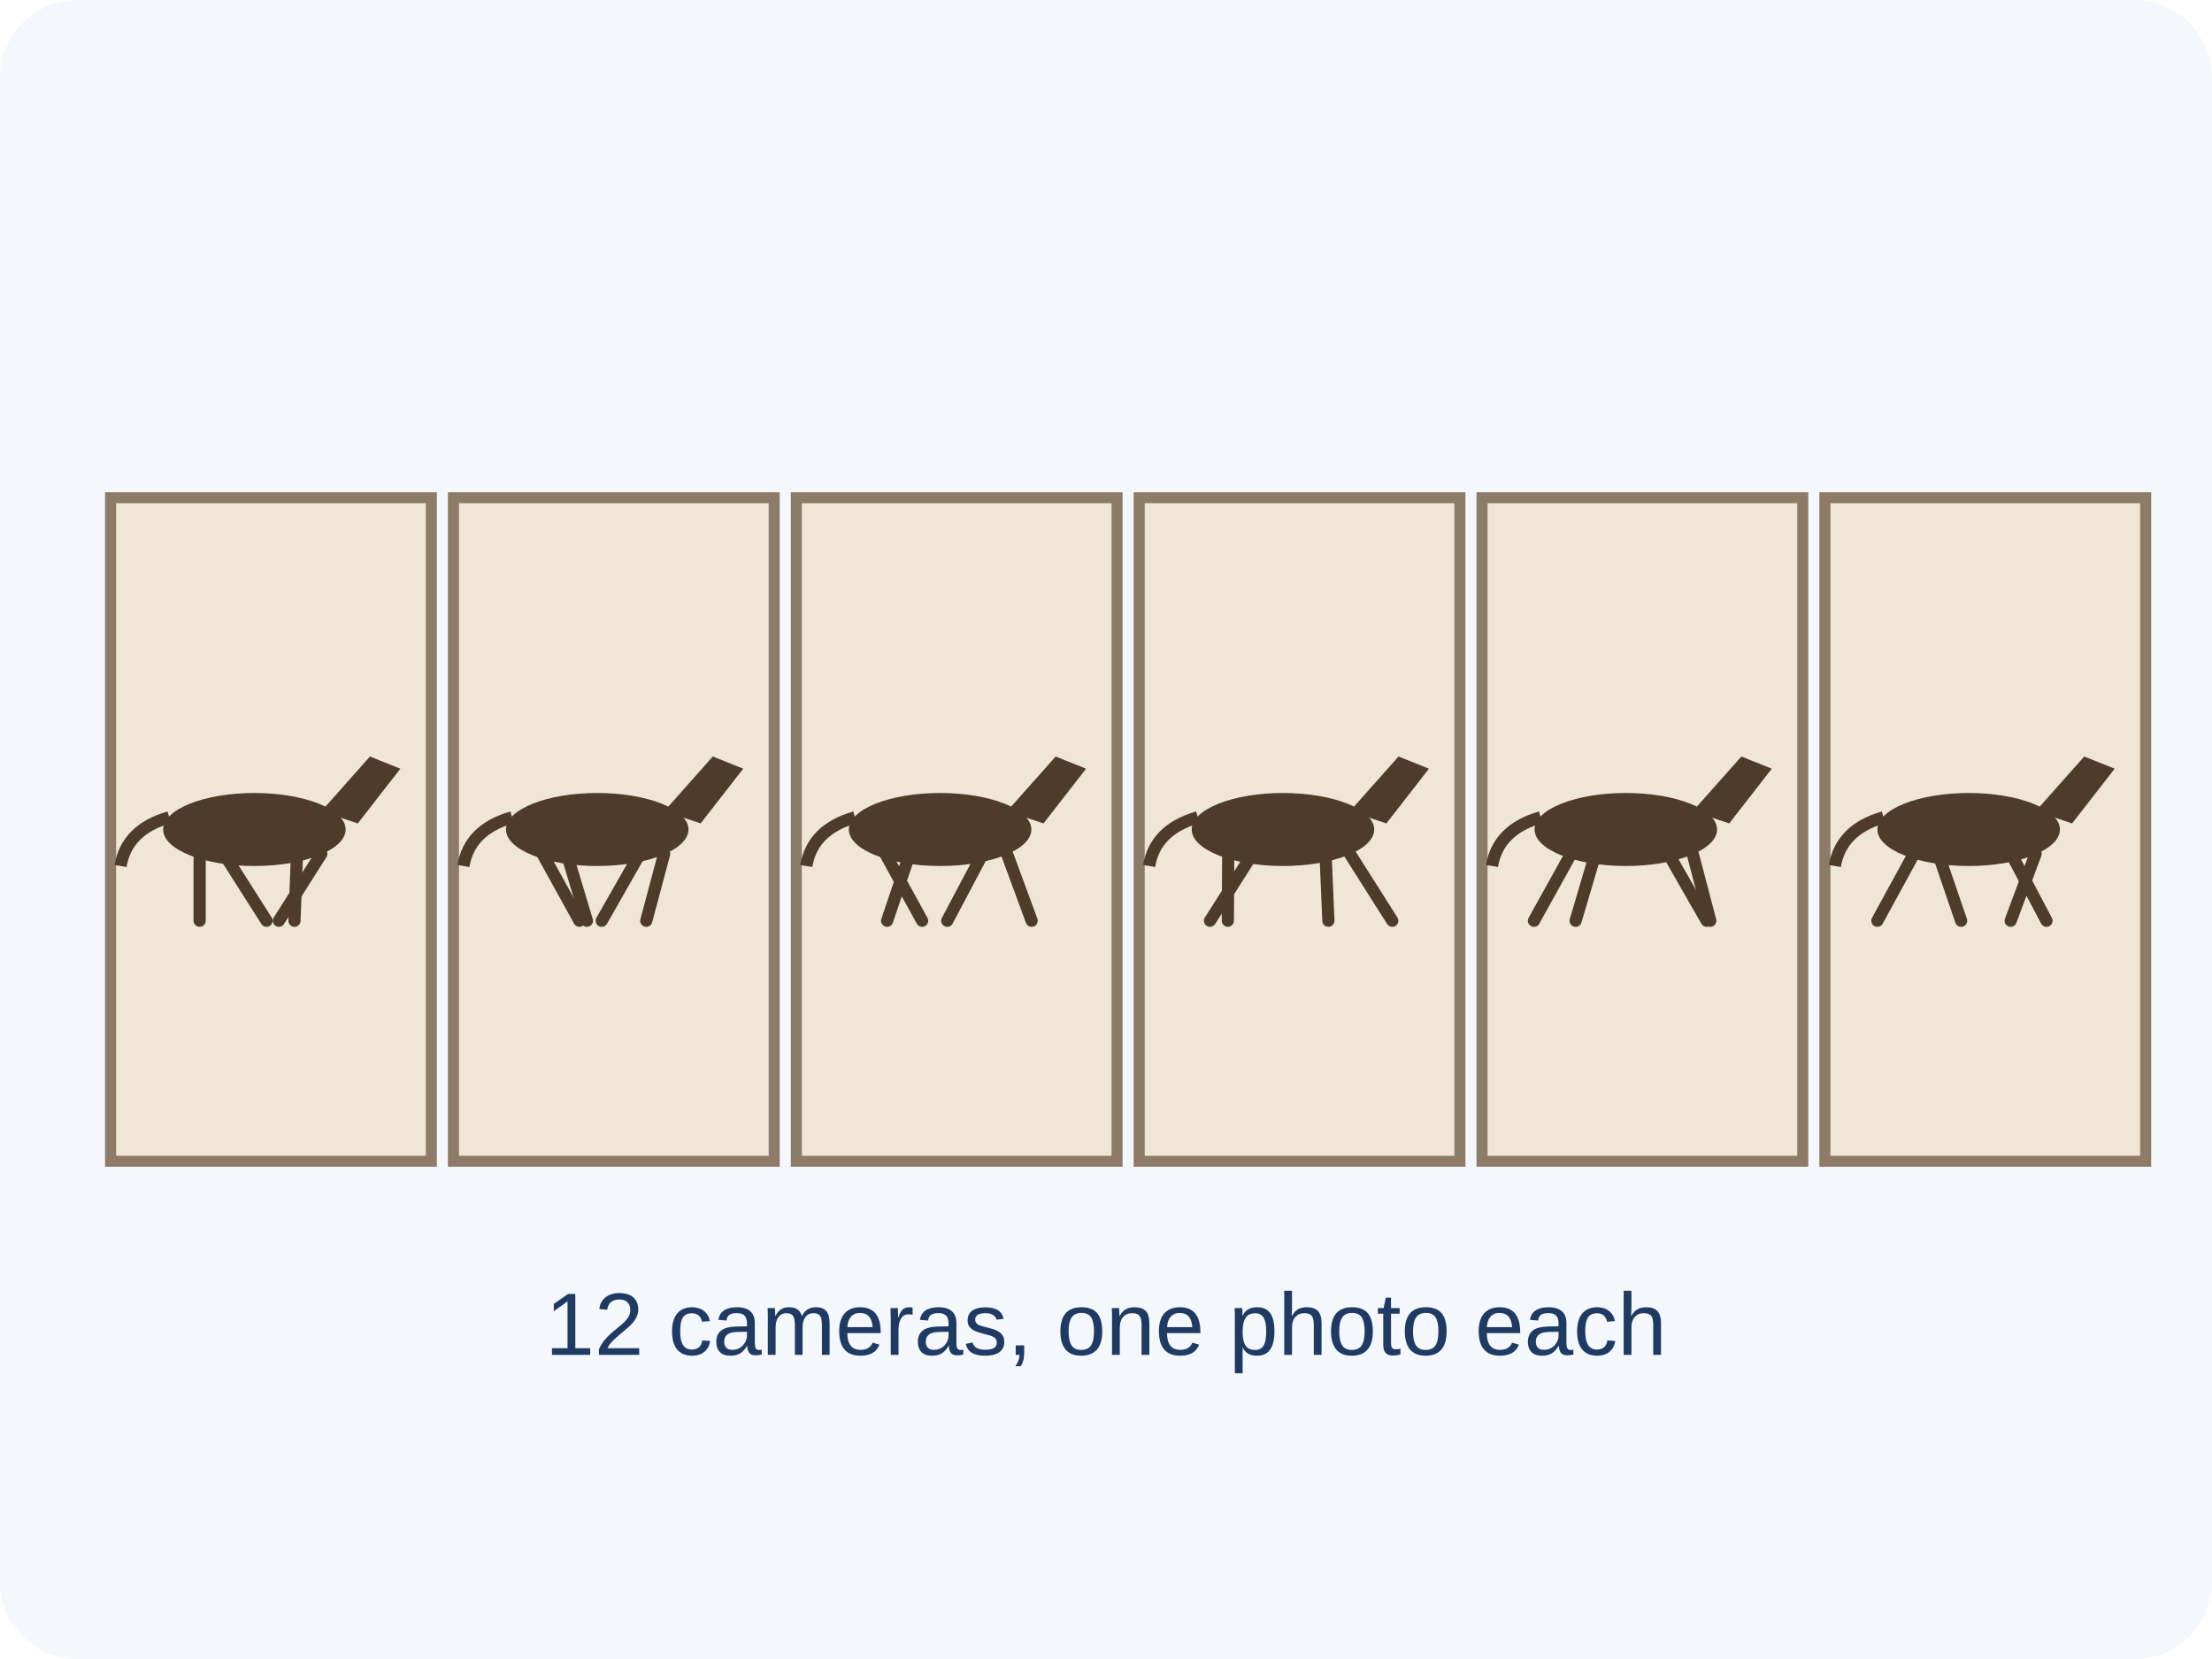
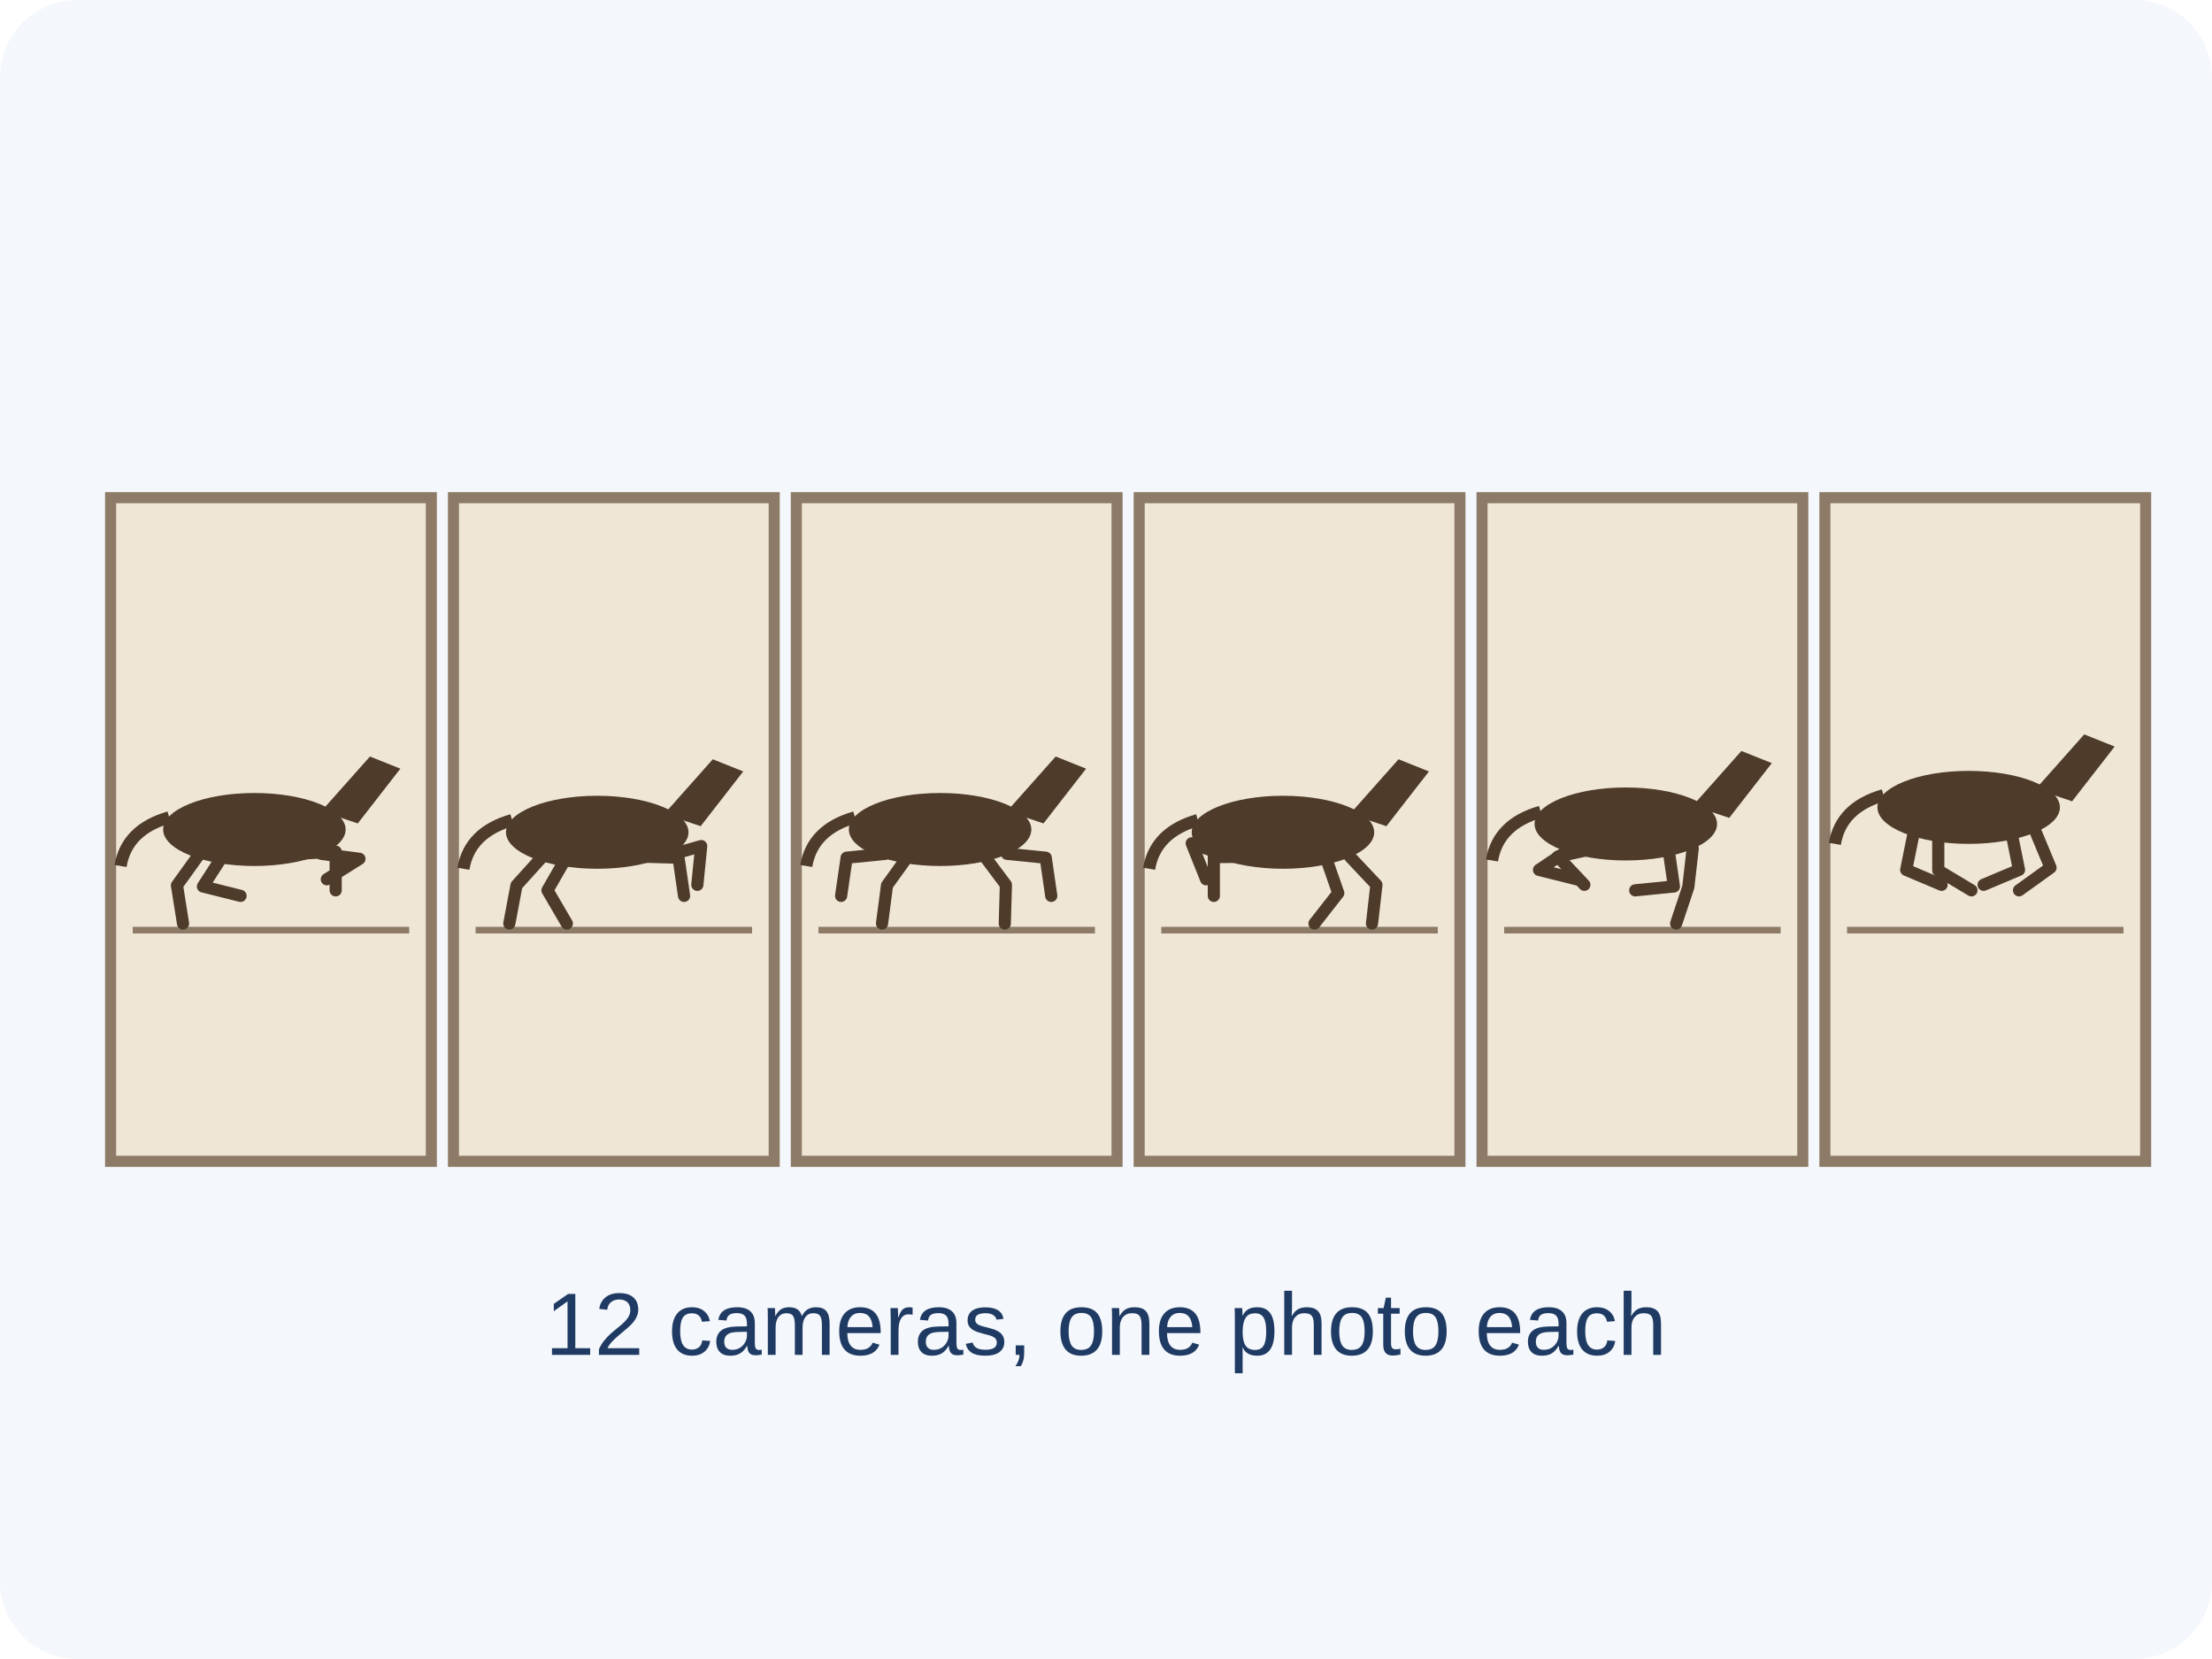
<svg xmlns="http://www.w3.org/2000/svg" viewBox="0 0 400 300" font-family="Segoe UI, Arial, sans-serif">
  <rect width="400" height="300" rx="14" fill="#f4f7fb" />
  <rect x="20" y="90" width="58" height="120" fill="#efe6d6" stroke="#8d7b68" stroke-width="2" />
+   <line x1="24" y1="168.2" x2="74" y2="168.2" stroke="#8d7b68" stroke-width="1.2" />
  <ellipse cx="46" cy="150" rx="16.5" ry="6.6" fill="#4e3b2a" />
  <path d="M58.1,146.7 L66.9,136.8 L72.4,139.0 L64.7,148.9 Z" fill="#4e3b2a" />
  <path d="M30.6,147.8 q-7.7,2.2 -8.8,8.8" stroke="#4e3b2a" stroke-width="2.2" fill="none" />
-   <line x1="36.1" y1="154.4" x2="36.1" y2="166.5" stroke="#4e3b2a" stroke-width="2.2" stroke-linecap="round" />
-   <line x1="40.5" y1="154.4" x2="48.197" y2="166.5" stroke="#4e3b2a" stroke-width="2.2" stroke-linecap="round" />
-   <line x1="53.7" y1="154.4" x2="53.251" y2="166.5" stroke="#4e3b2a" stroke-width="2.2" stroke-linecap="round" />
-   <line x1="58.1" y1="154.4" x2="50.43" y2="166.5" stroke="#4e3b2a" stroke-width="2.2" stroke-linecap="round" />
+   <polyline points="36.1,154.4 32.0,160.1 33.1,167.0" stroke="#4e3b2a" stroke-width="2.2" fill="none" stroke-linecap="round" stroke-linejoin="round" />
+   <polyline points="40.5,154.4 36.7,160.3 43.5,162.0" stroke="#4e3b2a" stroke-width="2.2" fill="none" stroke-linecap="round" stroke-linejoin="round" />
+   <polyline points="53.7,154.4 60.7,154.0 60.7,161.0" stroke="#4e3b2a" stroke-width="2.2" fill="none" stroke-linecap="round" stroke-linejoin="round" />
+   <polyline points="58.1,154.4 65.0,155.3 59.1,159.0" stroke="#4e3b2a" stroke-width="2.2" fill="none" stroke-linecap="round" stroke-linejoin="round" />
  <rect x="82" y="90" width="58" height="120" fill="#efe6d6" stroke="#8d7b68" stroke-width="2" />
-   <ellipse cx="108" cy="150" rx="16.5" ry="6.6" fill="#4e3b2a" />
-   <path d="M120.1,146.7 L128.9,136.8 L134.4,139.0 L126.7,148.9 Z" fill="#4e3b2a" />
-   <path d="M92.6,147.8 q-7.7,2.2 -8.8,8.8" stroke="#4e3b2a" stroke-width="2.2" fill="none" />
-   <line x1="98.1" y1="154.4" x2="104.779" y2="166.5" stroke="#4e3b2a" stroke-width="2.2" stroke-linecap="round" />
-   <line x1="102.5" y1="154.4" x2="106.135" y2="166.5" stroke="#4e3b2a" stroke-width="2.2" stroke-linecap="round" />
-   <line x1="115.7" y1="154.4" x2="108.809" y2="166.5" stroke="#4e3b2a" stroke-width="2.2" stroke-linecap="round" />
-   <line x1="120.1" y1="154.4" x2="116.868" y2="166.5" stroke="#4e3b2a" stroke-width="2.2" stroke-linecap="round" />
+   <line x1="86" y1="168.2" x2="136" y2="168.2" stroke="#8d7b68" stroke-width="1.2" />
+   <ellipse cx="108" cy="150.5" rx="16.5" ry="6.6" fill="#4e3b2a" />
+   <path d="M120.1,147.2 L128.9,137.3 L134.4,139.5 L126.7,149.4 Z" fill="#4e3b2a" />
+   <path d="M92.6,148.3 q-7.7,2.2 -8.8,8.8" stroke="#4e3b2a" stroke-width="2.2" fill="none" />
+   <polyline points="98.1,154.9 93.4,160.1 92.1,167.0" stroke="#4e3b2a" stroke-width="2.2" fill="none" stroke-linecap="round" stroke-linejoin="round" />
+   <polyline points="102.5,154.9 99.0,161.0 102.5,167.0" stroke="#4e3b2a" stroke-width="2.2" fill="none" stroke-linecap="round" stroke-linejoin="round" />
+   <polyline points="115.7,154.9 122.7,155.1 123.7,162.0" stroke="#4e3b2a" stroke-width="2.2" fill="none" stroke-linecap="round" stroke-linejoin="round" />
+   <polyline points="120.1,154.9 126.8,153.0 126.1,160.0" stroke="#4e3b2a" stroke-width="2.2" fill="none" stroke-linecap="round" stroke-linejoin="round" />
  <rect x="144" y="90" width="58" height="120" fill="#efe6d6" stroke="#8d7b68" stroke-width="2" />
+   <line x1="148" y1="168.2" x2="198" y2="168.2" stroke="#8d7b68" stroke-width="1.2" />
  <ellipse cx="170" cy="150" rx="16.5" ry="6.6" fill="#4e3b2a" />
  <path d="M182.1,146.7 L190.9,136.8 L196.4,139.0 L188.7,148.9 Z" fill="#4e3b2a" />
  <path d="M154.6,147.8 q-7.7,2.2 -8.8,8.8" stroke="#4e3b2a" stroke-width="2.2" fill="none" />
-   <line x1="160.1" y1="154.4" x2="166.747" y2="166.5" stroke="#4e3b2a" stroke-width="2.2" stroke-linecap="round" />
-   <line x1="164.5" y1="154.4" x2="160.42" y2="166.5" stroke="#4e3b2a" stroke-width="2.2" stroke-linecap="round" />
-   <line x1="177.7" y1="154.4" x2="171.292" y2="166.5" stroke="#4e3b2a" stroke-width="2.2" stroke-linecap="round" />
-   <line x1="182.1" y1="154.4" x2="186.554" y2="166.5" stroke="#4e3b2a" stroke-width="2.2" stroke-linecap="round" />
+   <polyline points="160.1,154.4 153.1,155.1 152.1,162.0" stroke="#4e3b2a" stroke-width="2.2" fill="none" stroke-linecap="round" stroke-linejoin="round" />
+   <polyline points="164.5,154.4 160.4,160.1 159.5,167.0" stroke="#4e3b2a" stroke-width="2.2" fill="none" stroke-linecap="round" stroke-linejoin="round" />
+   <polyline points="177.7,154.4 181.9,160.0 181.7,167.0" stroke="#4e3b2a" stroke-width="2.2" fill="none" stroke-linecap="round" stroke-linejoin="round" />
+   <polyline points="182.1,154.4 189.1,155.1 190.1,162.0" stroke="#4e3b2a" stroke-width="2.2" fill="none" stroke-linecap="round" stroke-linejoin="round" />
  <rect x="206" y="90" width="58" height="120" fill="#efe6d6" stroke="#8d7b68" stroke-width="2" />
-   <ellipse cx="232" cy="150" rx="16.5" ry="6.6" fill="#4e3b2a" />
-   <path d="M244.1,146.7 L252.9,136.8 L258.4,139.0 L250.7,148.9 Z" fill="#4e3b2a" />
-   <path d="M216.6,147.8 q-7.7,2.2 -8.8,8.8" stroke="#4e3b2a" stroke-width="2.2" fill="none" />
-   <line x1="222.1" y1="154.4" x2="222.035" y2="166.5" stroke="#4e3b2a" stroke-width="2.2" stroke-linecap="round" />
-   <line x1="226.5" y1="154.4" x2="218.805" y2="166.5" stroke="#4e3b2a" stroke-width="2.2" stroke-linecap="round" />
-   <line x1="239.7" y1="154.4" x2="240.214" y2="166.5" stroke="#4e3b2a" stroke-width="2.2" stroke-linecap="round" />
-   <line x1="244.1" y1="154.4" x2="251.765" y2="166.5" stroke="#4e3b2a" stroke-width="2.2" stroke-linecap="round" />
+   <line x1="210" y1="168.2" x2="260" y2="168.2" stroke="#8d7b68" stroke-width="1.2" />
+   <ellipse cx="232" cy="150.5" rx="16.5" ry="6.6" fill="#4e3b2a" />
+   <path d="M244.1,147.2 L252.9,137.3 L258.4,139.5 L250.7,149.4 Z" fill="#4e3b2a" />
+   <path d="M216.6,148.3 q-7.7,2.2 -8.8,8.8" stroke="#4e3b2a" stroke-width="2.2" fill="none" />
+   <polyline points="222.1,154.9 215.5,152.5 218.1,159.0" stroke="#4e3b2a" stroke-width="2.2" fill="none" stroke-linecap="round" stroke-linejoin="round" />
+   <polyline points="226.5,154.9 219.5,155.0 219.5,162.0" stroke="#4e3b2a" stroke-width="2.2" fill="none" stroke-linecap="round" stroke-linejoin="round" />
+   <polyline points="239.7,154.9 242.0,161.5 237.7,167.0" stroke="#4e3b2a" stroke-width="2.2" fill="none" stroke-linecap="round" stroke-linejoin="round" />
+   <polyline points="244.1,154.9 248.9,160.0 248.1,167.0" stroke="#4e3b2a" stroke-width="2.2" fill="none" stroke-linecap="round" stroke-linejoin="round" />
  <rect x="268" y="90" width="58" height="120" fill="#efe6d6" stroke="#8d7b68" stroke-width="2" />
-   <ellipse cx="294" cy="150" rx="16.5" ry="6.6" fill="#4e3b2a" />
-   <path d="M306.1,146.7 L314.9,136.8 L320.4,139.0 L312.7,148.9 Z" fill="#4e3b2a" />
-   <path d="M278.6,147.8 q-7.7,2.2 -8.8,8.8" stroke="#4e3b2a" stroke-width="2.2" fill="none" />
-   <line x1="284.1" y1="154.4" x2="277.389" y2="166.5" stroke="#4e3b2a" stroke-width="2.2" stroke-linecap="round" />
-   <line x1="288.5" y1="154.4" x2="284.923" y2="166.5" stroke="#4e3b2a" stroke-width="2.2" stroke-linecap="round" />
-   <line x1="301.7" y1="154.4" x2="308.62" y2="166.5" stroke="#4e3b2a" stroke-width="2.2" stroke-linecap="round" />
-   <line x1="306.1" y1="154.4" x2="309.273" y2="166.5" stroke="#4e3b2a" stroke-width="2.2" stroke-linecap="round" />
+   <line x1="272" y1="168.2" x2="322" y2="168.2" stroke="#8d7b68" stroke-width="1.2" />
+   <ellipse cx="294" cy="149.0" rx="16.5" ry="6.6" fill="#4e3b2a" />
+   <path d="M306.1,145.7 L314.9,135.8 L320.4,138.0 L312.7,147.9 Z" fill="#4e3b2a" />
+   <path d="M278.6,146.8 q-7.7,2.2 -8.8,8.8" stroke="#4e3b2a" stroke-width="2.2" fill="none" />
+   <polyline points="284.1,153.4 278.3,157.3 285.1,159.0" stroke="#4e3b2a" stroke-width="2.2" fill="none" stroke-linecap="round" stroke-linejoin="round" />
+   <polyline points="288.5,153.4 281.7,154.9 286.5,160.0" stroke="#4e3b2a" stroke-width="2.2" fill="none" stroke-linecap="round" stroke-linejoin="round" />
+   <polyline points="301.7,153.4 302.7,160.3 295.7,161.0" stroke="#4e3b2a" stroke-width="2.2" fill="none" stroke-linecap="round" stroke-linejoin="round" />
+   <polyline points="306.1,153.4 305.3,160.4 303.1,167.0" stroke="#4e3b2a" stroke-width="2.2" fill="none" stroke-linecap="round" stroke-linejoin="round" />
  <rect x="330" y="90" width="58" height="120" fill="#efe6d6" stroke="#8d7b68" stroke-width="2" />
-   <ellipse cx="356" cy="150" rx="16.5" ry="6.6" fill="#4e3b2a" />
-   <path d="M368.1,146.7 L376.9,136.8 L382.4,139.0 L374.7,148.9 Z" fill="#4e3b2a" />
-   <path d="M340.6,147.8 q-7.7,2.2 -8.8,8.8" stroke="#4e3b2a" stroke-width="2.2" fill="none" />
-   <line x1="346.1" y1="154.4" x2="339.486" y2="166.5" stroke="#4e3b2a" stroke-width="2.2" stroke-linecap="round" />
-   <line x1="350.5" y1="154.4" x2="354.634" y2="166.5" stroke="#4e3b2a" stroke-width="2.2" stroke-linecap="round" />
-   <line x1="363.7" y1="154.4" x2="370.072" y2="166.5" stroke="#4e3b2a" stroke-width="2.2" stroke-linecap="round" />
-   <line x1="368.1" y1="154.4" x2="363.593" y2="166.5" stroke="#4e3b2a" stroke-width="2.2" stroke-linecap="round" />
+   <line x1="334" y1="168.2" x2="384" y2="168.2" stroke="#8d7b68" stroke-width="1.2" />
+   <ellipse cx="356" cy="146.0" rx="16.5" ry="6.6" fill="#4e3b2a" />
+   <path d="M368.1,142.7 L376.9,132.8 L382.4,135.0 L374.7,144.9 Z" fill="#4e3b2a" />
+   <path d="M340.6,143.8 q-7.7,2.2 -8.8,8.8" stroke="#4e3b2a" stroke-width="2.2" fill="none" />
+   <polyline points="346.1,150.4 344.7,157.3 351.1,160.0" stroke="#4e3b2a" stroke-width="2.2" fill="none" stroke-linecap="round" stroke-linejoin="round" />
+   <polyline points="350.5,150.4 350.5,157.4 356.5,161.0" stroke="#4e3b2a" stroke-width="2.2" fill="none" stroke-linecap="round" stroke-linejoin="round" />
+   <polyline points="363.7,150.4 365.1,157.3 358.7,160.0" stroke="#4e3b2a" stroke-width="2.2" fill="none" stroke-linecap="round" stroke-linejoin="round" />
+   <polyline points="368.1,150.4 370.8,156.9 365.1,161.0" stroke="#4e3b2a" stroke-width="2.2" fill="none" stroke-linecap="round" stroke-linejoin="round" />
  <text x="200" y="245" text-anchor="middle" font-size="16" fill="#1f3b63">12 cameras, one photo each</text>
</svg>
